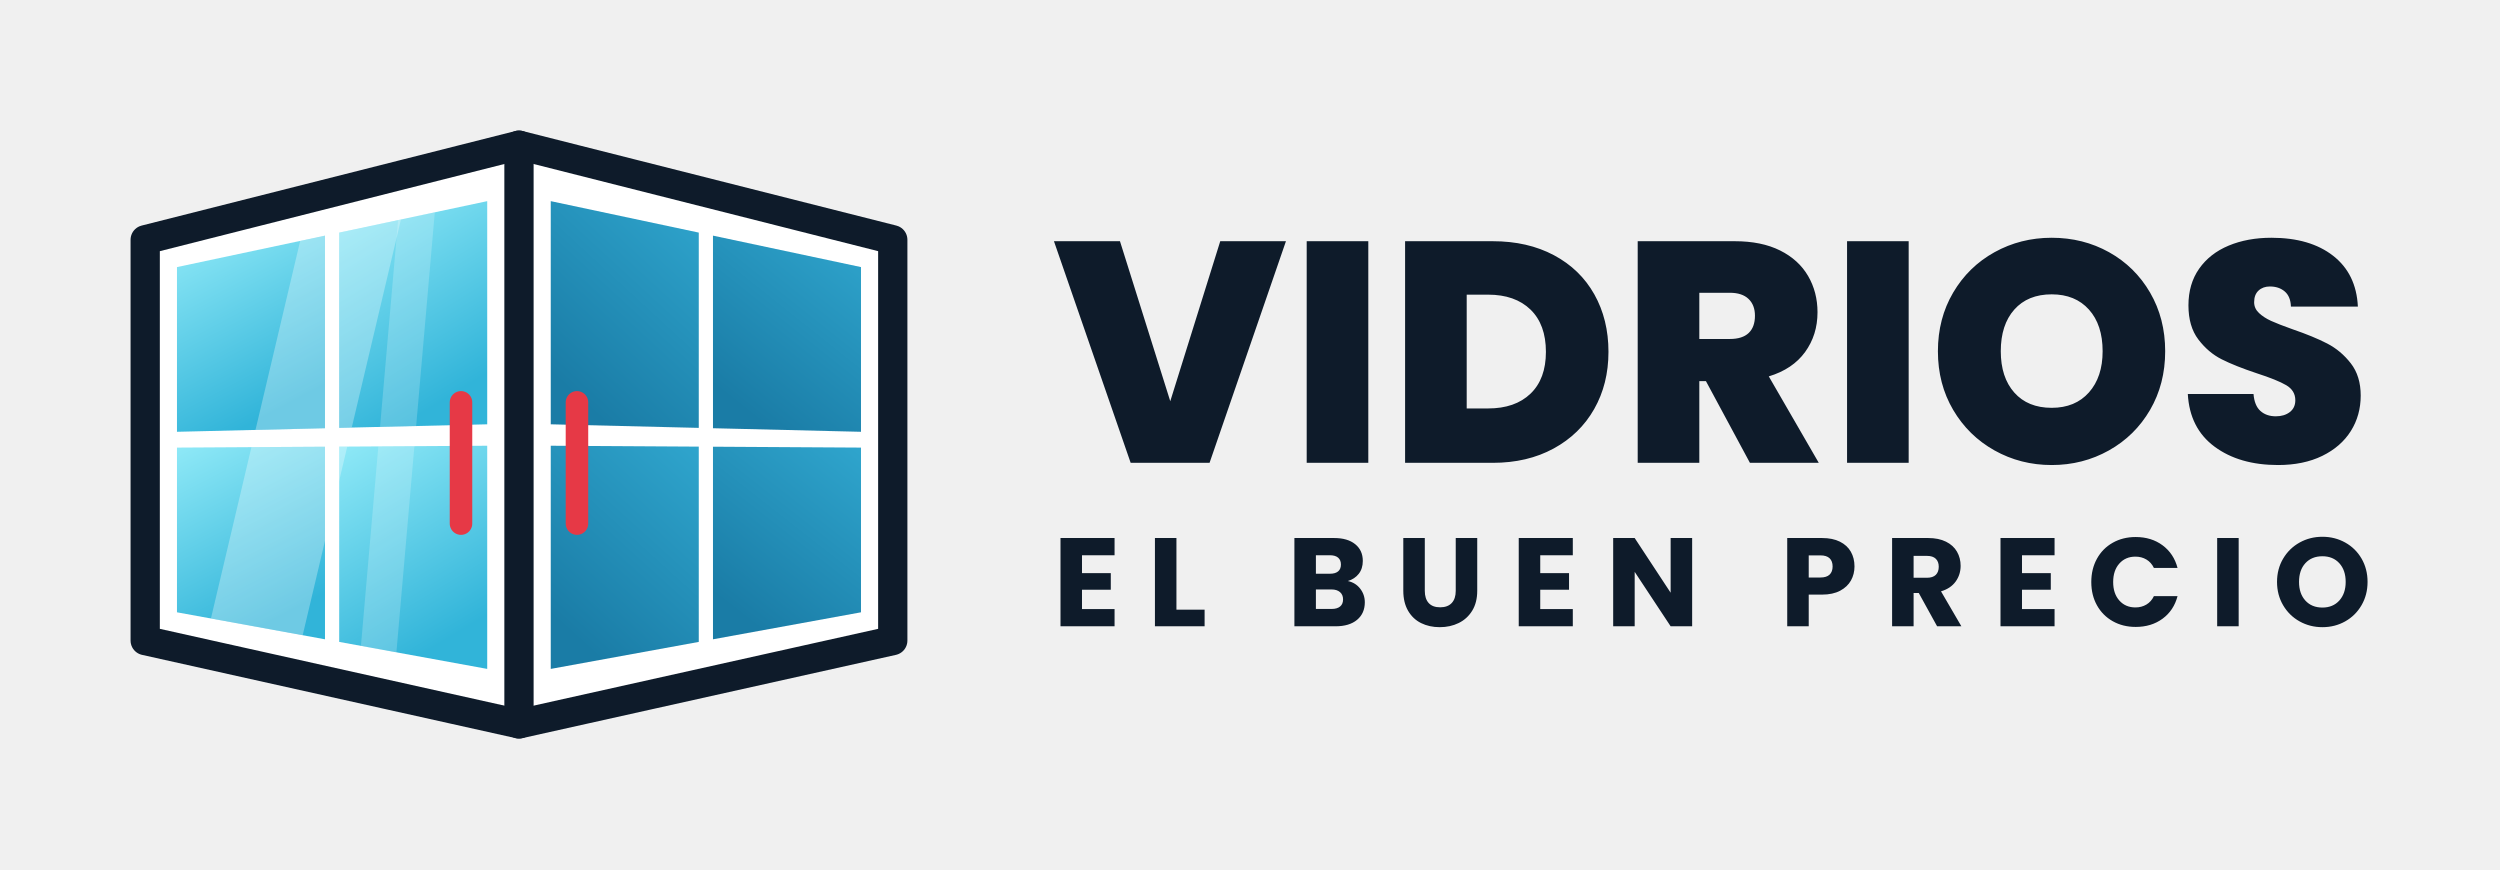
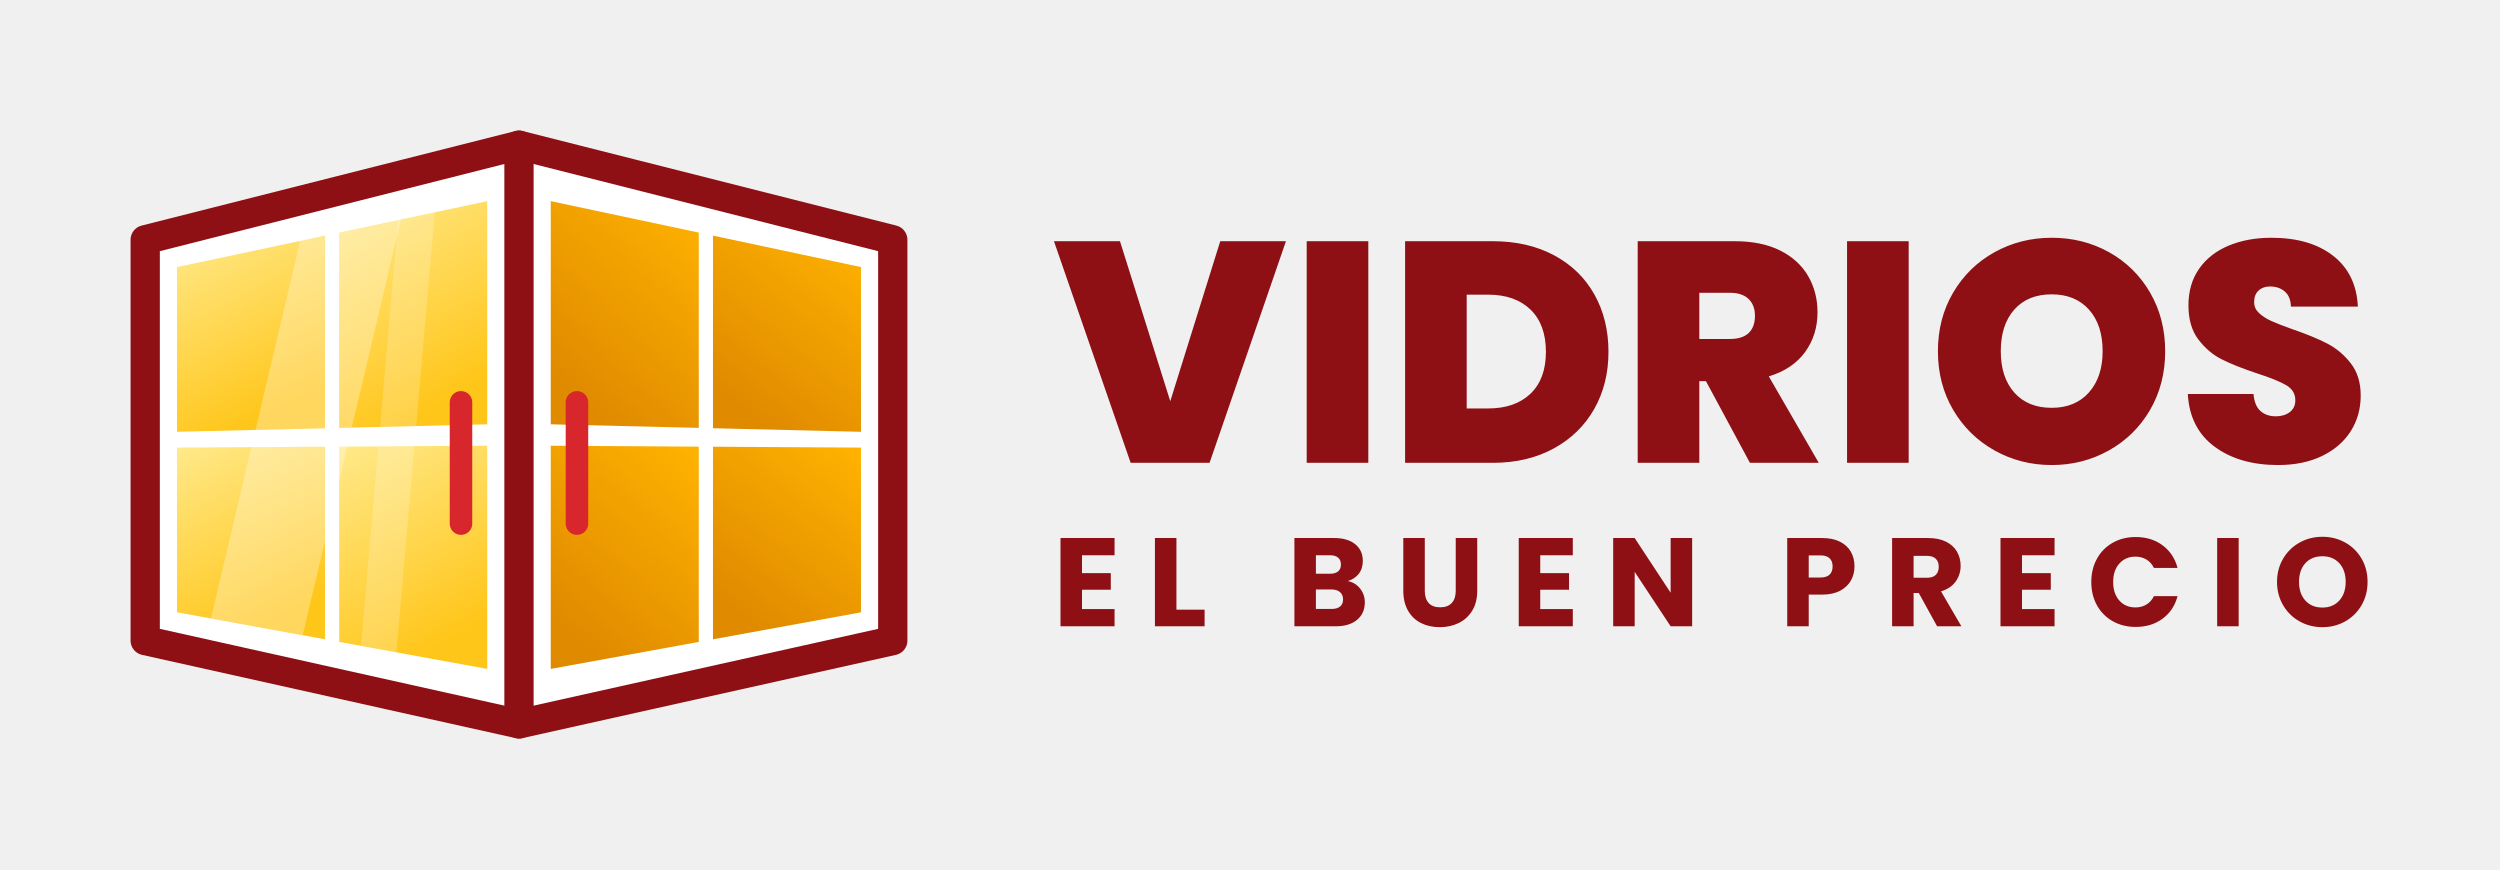
<svg xmlns="http://www.w3.org/2000/svg" viewBox="0 0 1352 470" width="1352" height="470">
  <defs>
    <linearGradient id="glassA" x1="0" y1="0" x2="0.4" y2="1">
-       <stop offset="0" stop-color="#8FE9F7" />
-       <stop offset="1" stop-color="#31B4D9" />
+       <stop offset="0" stop-color="#FFE98A" />
+       <stop offset="1" stop-color="#FFC61A" />
    </linearGradient>
    <linearGradient id="glassB" x1="1" y1="0" x2="0.4" y2="1">
-       <stop offset="0" stop-color="#2FA5CD" />
-       <stop offset="1" stop-color="#1A7CA6" />
+       <stop offset="0" stop-color="#FFB300" />
+       <stop offset="1" stop-color="#E08A00" />
    </linearGradient>
    <linearGradient id="bgDark" x1="0" y1="0" x2="1" y2="1">
-       <stop offset="0" stop-color="#16304A" />
-       <stop offset="1" stop-color="#0A1523" />
+       <stop offset="0" stop-color="#C4171F" />
+       <stop offset="1" stop-color="#6B0A0E" />
    </linearGradient>
    <radialGradient id="bgGlow" cx="0.5" cy="0.42" r="0.62">
-       <stop offset="0" stop-color="#2A5A80" stop-opacity="0.75" />
-       <stop offset="1" stop-color="#2A5A80" stop-opacity="0" />
+       <stop offset="0" stop-color="#FF7A2F" stop-opacity="0.45" />
+       <stop offset="1" stop-color="#FF7A2F" stop-opacity="0" />
    </radialGradient>
    <clipPath id="clipGlass">
      <polygon points="471.78,297.69 340.31,325.63 340.31,499.08 471.78,495.91" fill="#000" />
      <polygon points="471.78,514.94 340.31,515.73 340.31,689.18 471.78,713.16" fill="#000" />
      <polygon points="327.69,328.32 196.22,356.26 196.22,502.56 327.69,499.39" fill="#000" />
      <polygon points="327.69,515.80 196.22,516.59 196.22,662.89 327.69,686.87" fill="#000" />
    </clipPath>
  </defs>
  <g transform="translate(70.000,70.000) scale(0.60886) translate(-154.00,-234.00)">
-     <polygon points="500.00,248.00 832.00,332.00 832.00,688.00 500.00,762.00 168.00,688.00 168.00,332.00" fill="#FFFFFF" stroke="#0E1B2A" stroke-width="26" stroke-linejoin="round" />
+     <polygon points="500.00,248.00 832.00,332.00 832.00,688.00 500.00,762.00 168.00,688.00 168.00,332.00" fill="#FFFFFF" stroke="#8E1015" stroke-width="26" stroke-linejoin="round" />
    <g>
      <polygon points="471.78,297.69 340.31,325.63 340.31,499.08 471.78,495.91" fill="url(#glassA)" />
      <polygon points="471.78,514.94 340.31,515.73 340.31,689.18 471.78,713.16" fill="url(#glassA)" />
      <polygon points="327.69,328.32 196.22,356.26 196.22,502.56 327.69,499.39" fill="url(#glassA)" />
      <polygon points="327.69,515.80 196.22,516.59 196.22,662.89 327.69,686.87" fill="url(#glassA)" />
    </g>
    <g>
      <polygon points="528.22,297.69 659.69,325.63 659.69,499.08 528.22,495.91" fill="url(#glassB)" />
      <polygon points="528.22,514.94 659.69,515.73 659.69,689.18 528.22,713.16" fill="url(#glassB)" />
      <polygon points="672.31,328.32 803.78,356.26 803.78,502.56 672.31,499.39" fill="url(#glassB)" />
      <polygon points="672.31,515.80 803.78,516.59 803.78,662.89 672.31,686.87" fill="url(#glassB)" />
    </g>
    <g clip-path="url(#clipGlass)">
      <polygon points="200,780 330,230 415,230 285,780" fill="#FFFFFF" opacity="0.30" />
      <polygon points="352,780 400,230 432,230 384,780" fill="#FFFFFF" opacity="0.20" />
    </g>
-     <line x1="500.0" y1="248.0" x2="500.0" y2="762.0" stroke="#0E1B2A" stroke-width="26" stroke-linecap="round" />
-     <line x1="448.5" y1="476.4" x2="448.5" y2="584.1" stroke="#E63946" stroke-width="20" stroke-linecap="round" />
-     <line x1="551.5" y1="476.4" x2="551.5" y2="584.1" stroke="#E63946" stroke-width="20" stroke-linecap="round" />
+     <line x1="500.0" y1="248.0" x2="500.0" y2="762.0" stroke="#8E1015" stroke-width="26" stroke-linecap="round" />
+     <line x1="448.5" y1="476.4" x2="448.5" y2="584.1" stroke="#D7262C" stroke-width="20" stroke-linecap="round" />
+     <line x1="551.5" y1="476.4" x2="551.5" y2="584.1" stroke="#D7262C" stroke-width="20" stroke-linecap="round" />
  </g>
  <g transform="translate(569.3,131.3)">
    <g transform="translate(0,119.00)">
-       <path d="M126.14 -119.85 84.83 0.0H42.16L0.68 -119.85H36.38L63.58 -33.32L90.61 -119.85Z M170.68 -119.85V0.0H137.36V-119.85Z M300.56 -60.01Q300.56 -42.67 292.825 -29.07Q285.09 -15.47 270.895 -7.735Q256.7 0.0 238.0 0.0H190.57V-119.85H238.0Q256.87 -119.85 271.065 -112.285Q285.26 -104.72 292.91 -91.12Q300.56 -77.52 300.56 -60.01ZM266.73 -60.01Q266.73 -74.8 258.4 -82.875Q250.07 -90.95 235.45 -90.95H223.89V-29.41H235.45Q250.07 -29.41 258.4 -37.4Q266.73 -45.39 266.73 -60.01Z M377.06 0.0 353.26 -44.2H349.69V0.0H316.37V-119.85H368.9Q383.35 -119.85 393.38 -114.835Q403.41 -109.82 408.51 -101.065Q413.61 -92.31 413.61 -81.43Q413.61 -69.19 406.895 -59.925Q400.18 -50.66 387.26 -46.75L414.29 0.0ZM349.69 -66.98H366.18Q372.98 -66.98 376.38 -70.21Q379.78 -73.44 379.78 -79.56Q379.78 -85.34 376.295 -88.655Q372.81 -91.97 366.18 -91.97H349.69Z M462.91 -119.85V0.0H429.59V-119.85Z M478.72 -60.35Q478.72 -78.03 486.965 -92.055Q495.21 -106.08 509.32 -113.9Q523.43 -121.72 540.26 -121.72Q557.26 -121.72 571.285 -113.9Q585.31 -106.08 593.47 -92.055Q601.63 -78.03 601.63 -60.35Q601.63 -42.67 593.47 -28.645Q585.31 -14.62 571.2 -6.715Q557.09 1.19 540.26 1.19Q523.43 1.19 509.32 -6.715Q495.21 -14.62 486.965 -28.645Q478.72 -42.67 478.72 -60.35ZM567.8 -60.35Q567.8 -74.63 560.405 -82.875Q553.01 -91.12 540.26 -91.12Q527.34 -91.12 520.03 -82.875Q512.72 -74.63 512.72 -60.35Q512.72 -46.24 520.03 -37.995Q527.34 -29.75 540.26 -29.75Q553.01 -29.75 560.405 -38.08Q567.8 -46.41 567.8 -60.35Z M613.87 -37.23H649.4Q649.91 -30.94 653.14 -28.05Q656.37 -25.16 661.47 -25.16Q666.06 -25.16 669.035 -27.455Q672.01 -29.75 672.01 -33.83Q672.01 -39.1 667.08 -41.99Q662.15 -44.88 651.1 -48.45Q639.37 -52.36 632.145 -56.015Q624.92 -59.67 619.565 -66.725Q614.21 -73.78 614.21 -85.17Q614.21 -96.73 619.99 -104.975Q625.77 -113.22 635.97 -117.47Q646.17 -121.72 659.09 -121.72Q680 -121.72 692.495 -111.945Q704.99 -102.17 705.84 -84.49H669.63Q669.46 -89.93 666.315 -92.65Q663.17 -95.37 658.24 -95.37Q654.5 -95.37 652.12 -93.16Q649.74 -90.95 649.74 -86.87Q649.74 -83.47 652.375 -81.005Q655.01 -78.54 658.92 -76.755Q662.83 -74.97 670.48 -72.25Q681.87 -68.34 689.265 -64.515Q696.66 -60.69 702.015 -53.805Q707.37 -46.92 707.37 -36.38Q707.37 -25.67 702.015 -17.17Q696.66 -8.67 686.545 -3.74Q676.43 1.19 662.66 1.19Q641.75 1.19 628.32 -8.755Q614.89 -18.7 613.87 -37.23Z" fill="#0E1B2A" />
-       <path d="M15.844 49.98V59.636H31.416V68.612H15.844V79.084H33.456V88.4H4.216V40.664H33.456V49.98Z M66.917 79.424H82.149V88.4H55.289V40.664H66.917Z M168.792 75.412Q168.792 81.396 164.61 84.898Q160.428 88.4 152.948 88.4H130.712V40.664H152.2Q159.476 40.664 163.59 43.996Q167.704 47.328 167.704 53.04Q167.704 57.256 165.494 60.044Q163.284 62.832 159.612 63.92Q163.76 64.804 166.276 68.034Q168.792 71.264 168.792 75.412ZM142.34 59.976H149.956Q152.812 59.976 154.342 58.718Q155.872 57.46 155.872 55.012Q155.872 52.564 154.342 51.272Q152.812 49.98 149.956 49.98H142.34ZM157.028 73.848Q157.028 71.332 155.362 69.904Q153.696 68.476 150.772 68.476H142.34V79.016H150.908Q153.832 79.016 155.43 77.69Q157.028 76.364 157.028 73.848Z M201.233 40.664V69.224Q201.233 73.508 203.341 75.82Q205.449 78.132 209.529 78.132Q213.609 78.132 215.785 75.82Q217.961 73.508 217.961 69.224V40.664H229.589V69.156Q229.589 75.548 226.869 79.968Q224.149 84.388 219.559 86.632Q214.969 88.876 209.325 88.876Q203.681 88.876 199.227 86.666Q194.773 84.456 192.189 80.002Q189.605 75.548 189.605 69.156V40.664Z M263.662 49.98V59.636H279.234V68.612H263.662V79.084H281.274V88.4H252.034V40.664H281.274V49.98Z M345.811 88.4H334.183L314.735 58.956V88.4H303.107V40.664H314.735L334.183 70.244V40.664H345.811Z M416.066 71.264H408.858V88.4H397.23V40.664H416.066Q421.778 40.664 425.722 42.636Q429.666 44.608 431.638 48.076Q433.61 51.544 433.61 56.032Q433.61 60.18 431.706 63.614Q429.802 67.048 425.858 69.156Q421.914 71.264 416.066 71.264ZM421.778 56.032Q421.778 53.176 420.146 51.612Q418.514 50.048 415.182 50.048H408.858V62.016H415.182Q418.514 62.016 420.146 60.452Q421.778 58.888 421.778 56.032Z M478.291 88.4 468.363 70.38H465.575V88.4H453.947V40.664H473.463Q479.107 40.664 483.085 42.636Q487.063 44.608 489.035 48.042Q491.007 51.476 491.007 55.692Q491.007 60.452 488.321 64.192Q485.635 67.932 480.399 69.496L491.415 88.4ZM465.575 62.152H472.783Q475.979 62.152 477.577 60.588Q479.175 59.024 479.175 56.168Q479.175 53.448 477.577 51.884Q475.979 50.32 472.783 50.32H465.575Z M524.196 49.98V59.636H539.768V68.612H524.196V79.084H541.808V88.4H512.568V40.664H541.808V49.98Z M585.674 40.12Q594.174 40.12 600.226 44.608Q606.278 49.096 608.318 56.848H595.534Q594.106 53.856 591.488 52.292Q588.87 50.728 585.538 50.728Q580.166 50.728 576.834 54.468Q573.502 58.208 573.502 64.464Q573.502 70.72 576.834 74.46Q580.166 78.2 585.538 78.2Q588.87 78.2 591.488 76.636Q594.106 75.072 595.534 72.08H608.318Q606.278 79.832 600.226 84.286Q594.174 88.74 585.674 88.74Q578.738 88.74 573.264 85.646Q567.79 82.552 564.73 77.044Q561.67 71.536 561.67 64.464Q561.67 57.392 564.73 51.85Q567.79 46.308 573.264 43.214Q578.738 40.12 585.674 40.12Z M641.371 40.664V88.4H629.743V40.664Z M662.116 64.396Q662.116 57.392 665.414 51.816Q668.712 46.24 674.322 43.112Q679.932 39.984 686.664 39.984Q693.396 39.984 699.006 43.112Q704.616 46.24 707.846 51.816Q711.076 57.392 711.076 64.396Q711.076 71.4 707.812 77.01Q704.548 82.62 698.972 85.748Q693.396 88.876 686.664 88.876Q679.932 88.876 674.322 85.748Q668.712 82.62 665.414 77.01Q662.116 71.4 662.116 64.396ZM699.244 64.396Q699.244 58.072 695.81 54.298Q692.376 50.524 686.664 50.524Q680.884 50.524 677.45 54.264Q674.016 58.004 674.016 64.396Q674.016 70.72 677.45 74.494Q680.884 78.268 686.664 78.268Q692.376 78.268 695.81 74.46Q699.244 70.652 699.244 64.396Z" fill="#0E1B2A" />
+       <path d="M126.14 -119.85 84.83 0.0H42.16L0.68 -119.85H36.38L63.58 -33.32L90.61 -119.85Z M170.68 -119.85V0.0H137.36V-119.85Z M300.56 -60.01Q300.56 -42.67 292.825 -29.07Q285.09 -15.47 270.895 -7.735Q256.7 0.0 238.0 0.0H190.57V-119.85H238.0Q256.87 -119.85 271.065 -112.285Q285.26 -104.72 292.91 -91.12Q300.56 -77.52 300.56 -60.01ZM266.73 -60.01Q266.73 -74.8 258.4 -82.875Q250.07 -90.95 235.45 -90.95H223.89V-29.41H235.45Q250.07 -29.41 258.4 -37.4Q266.73 -45.39 266.73 -60.01Z M377.06 0.0 353.26 -44.2H349.69V0.0H316.37V-119.85H368.9Q383.35 -119.85 393.38 -114.835Q403.41 -109.82 408.51 -101.065Q413.61 -92.31 413.61 -81.43Q413.61 -69.19 406.895 -59.925Q400.18 -50.66 387.26 -46.75L414.29 0.0ZM349.69 -66.98H366.18Q372.98 -66.98 376.38 -70.21Q379.78 -73.44 379.78 -79.56Q379.78 -85.34 376.295 -88.655Q372.81 -91.97 366.18 -91.97H349.69Z M462.91 -119.85V0.0H429.59V-119.85Z M478.72 -60.35Q478.72 -78.03 486.965 -92.055Q495.21 -106.08 509.32 -113.9Q523.43 -121.72 540.26 -121.72Q557.26 -121.72 571.285 -113.9Q585.31 -106.08 593.47 -92.055Q601.63 -78.03 601.63 -60.35Q601.63 -42.67 593.47 -28.645Q585.31 -14.62 571.2 -6.715Q557.09 1.19 540.26 1.19Q523.43 1.19 509.32 -6.715Q495.21 -14.62 486.965 -28.645Q478.72 -42.67 478.72 -60.35ZM567.8 -60.35Q567.8 -74.63 560.405 -82.875Q553.01 -91.12 540.26 -91.12Q527.34 -91.12 520.03 -82.875Q512.72 -74.63 512.72 -60.35Q512.72 -46.24 520.03 -37.995Q527.34 -29.75 540.26 -29.75Q553.01 -29.75 560.405 -38.08Q567.8 -46.41 567.8 -60.35Z M613.87 -37.23H649.4Q649.91 -30.94 653.14 -28.05Q656.37 -25.16 661.47 -25.16Q666.06 -25.16 669.035 -27.455Q672.01 -29.75 672.01 -33.83Q672.01 -39.1 667.08 -41.99Q662.15 -44.88 651.1 -48.45Q639.37 -52.36 632.145 -56.015Q624.92 -59.67 619.565 -66.725Q614.21 -73.78 614.21 -85.17Q614.21 -96.73 619.99 -104.975Q625.77 -113.22 635.97 -117.47Q646.17 -121.72 659.09 -121.72Q680 -121.72 692.495 -111.945Q704.99 -102.17 705.84 -84.49H669.63Q669.46 -89.93 666.315 -92.65Q663.17 -95.37 658.24 -95.37Q654.5 -95.37 652.12 -93.16Q649.74 -90.95 649.74 -86.87Q649.74 -83.47 652.375 -81.005Q655.01 -78.54 658.92 -76.755Q662.83 -74.97 670.48 -72.25Q681.87 -68.34 689.265 -64.515Q696.66 -60.69 702.015 -53.805Q707.37 -46.92 707.37 -36.38Q707.37 -25.67 702.015 -17.17Q696.66 -8.67 686.545 -3.74Q676.43 1.19 662.66 1.19Q641.75 1.19 628.32 -8.755Q614.89 -18.7 613.87 -37.23Z" fill="#8E1015" />
+       <path d="M15.844 49.98V59.636H31.416V68.612H15.844V79.084H33.456V88.4H4.216V40.664H33.456V49.98Z M66.917 79.424H82.149V88.4H55.289V40.664H66.917Z M168.792 75.412Q168.792 81.396 164.61 84.898Q160.428 88.4 152.948 88.4H130.712V40.664H152.2Q159.476 40.664 163.59 43.996Q167.704 47.328 167.704 53.04Q167.704 57.256 165.494 60.044Q163.284 62.832 159.612 63.92Q163.76 64.804 166.276 68.034Q168.792 71.264 168.792 75.412ZM142.34 59.976H149.956Q152.812 59.976 154.342 58.718Q155.872 57.46 155.872 55.012Q155.872 52.564 154.342 51.272Q152.812 49.98 149.956 49.98H142.34ZM157.028 73.848Q157.028 71.332 155.362 69.904Q153.696 68.476 150.772 68.476H142.34V79.016H150.908Q153.832 79.016 155.43 77.69Q157.028 76.364 157.028 73.848Z M201.233 40.664V69.224Q201.233 73.508 203.341 75.82Q205.449 78.132 209.529 78.132Q213.609 78.132 215.785 75.82Q217.961 73.508 217.961 69.224V40.664H229.589V69.156Q229.589 75.548 226.869 79.968Q224.149 84.388 219.559 86.632Q214.969 88.876 209.325 88.876Q203.681 88.876 199.227 86.666Q194.773 84.456 192.189 80.002Q189.605 75.548 189.605 69.156V40.664Z M263.662 49.98V59.636H279.234V68.612H263.662V79.084H281.274V88.4H252.034V40.664H281.274V49.98Z M345.811 88.4H334.183L314.735 58.956V88.4H303.107V40.664H314.735L334.183 70.244V40.664H345.811Z M416.066 71.264H408.858V88.4H397.23V40.664H416.066Q421.778 40.664 425.722 42.636Q429.666 44.608 431.638 48.076Q433.61 51.544 433.61 56.032Q433.61 60.18 431.706 63.614Q429.802 67.048 425.858 69.156Q421.914 71.264 416.066 71.264ZM421.778 56.032Q421.778 53.176 420.146 51.612Q418.514 50.048 415.182 50.048H408.858V62.016H415.182Q418.514 62.016 420.146 60.452Q421.778 58.888 421.778 56.032Z M478.291 88.4 468.363 70.38H465.575V88.4H453.947V40.664H473.463Q479.107 40.664 483.085 42.636Q487.063 44.608 489.035 48.042Q491.007 51.476 491.007 55.692Q491.007 60.452 488.321 64.192Q485.635 67.932 480.399 69.496L491.415 88.4ZM465.575 62.152H472.783Q475.979 62.152 477.577 60.588Q479.175 59.024 479.175 56.168Q479.175 53.448 477.577 51.884Q475.979 50.32 472.783 50.32H465.575Z M524.196 49.98V59.636H539.768V68.612H524.196V79.084H541.808V88.4H512.568V40.664H541.808V49.98Z M585.674 40.12Q594.174 40.12 600.226 44.608Q606.278 49.096 608.318 56.848H595.534Q594.106 53.856 591.488 52.292Q588.87 50.728 585.538 50.728Q580.166 50.728 576.834 54.468Q573.502 58.208 573.502 64.464Q573.502 70.72 576.834 74.46Q580.166 78.2 585.538 78.2Q588.87 78.2 591.488 76.636Q594.106 75.072 595.534 72.08H608.318Q606.278 79.832 600.226 84.286Q594.174 88.74 585.674 88.74Q578.738 88.74 573.264 85.646Q567.79 82.552 564.73 77.044Q561.67 71.536 561.67 64.464Q561.67 57.392 564.73 51.85Q567.79 46.308 573.264 43.214Q578.738 40.12 585.674 40.12Z M641.371 40.664V88.4H629.743V40.664Z M662.116 64.396Q662.116 57.392 665.414 51.816Q668.712 46.24 674.322 43.112Q679.932 39.984 686.664 39.984Q693.396 39.984 699.006 43.112Q704.616 46.24 707.846 51.816Q711.076 57.392 711.076 64.396Q711.076 71.4 707.812 77.01Q704.548 82.62 698.972 85.748Q693.396 88.876 686.664 88.876Q679.932 88.876 674.322 85.748Q668.712 82.62 665.414 77.01Q662.116 71.4 662.116 64.396ZM699.244 64.396Q699.244 58.072 695.81 54.298Q692.376 50.524 686.664 50.524Q680.884 50.524 677.45 54.264Q674.016 58.004 674.016 64.396Q674.016 70.72 677.45 74.494Q680.884 78.268 686.664 78.268Q692.376 78.268 695.81 74.46Q699.244 70.652 699.244 64.396Z" fill="#8E1015" />
    </g>
  </g>
</svg>
